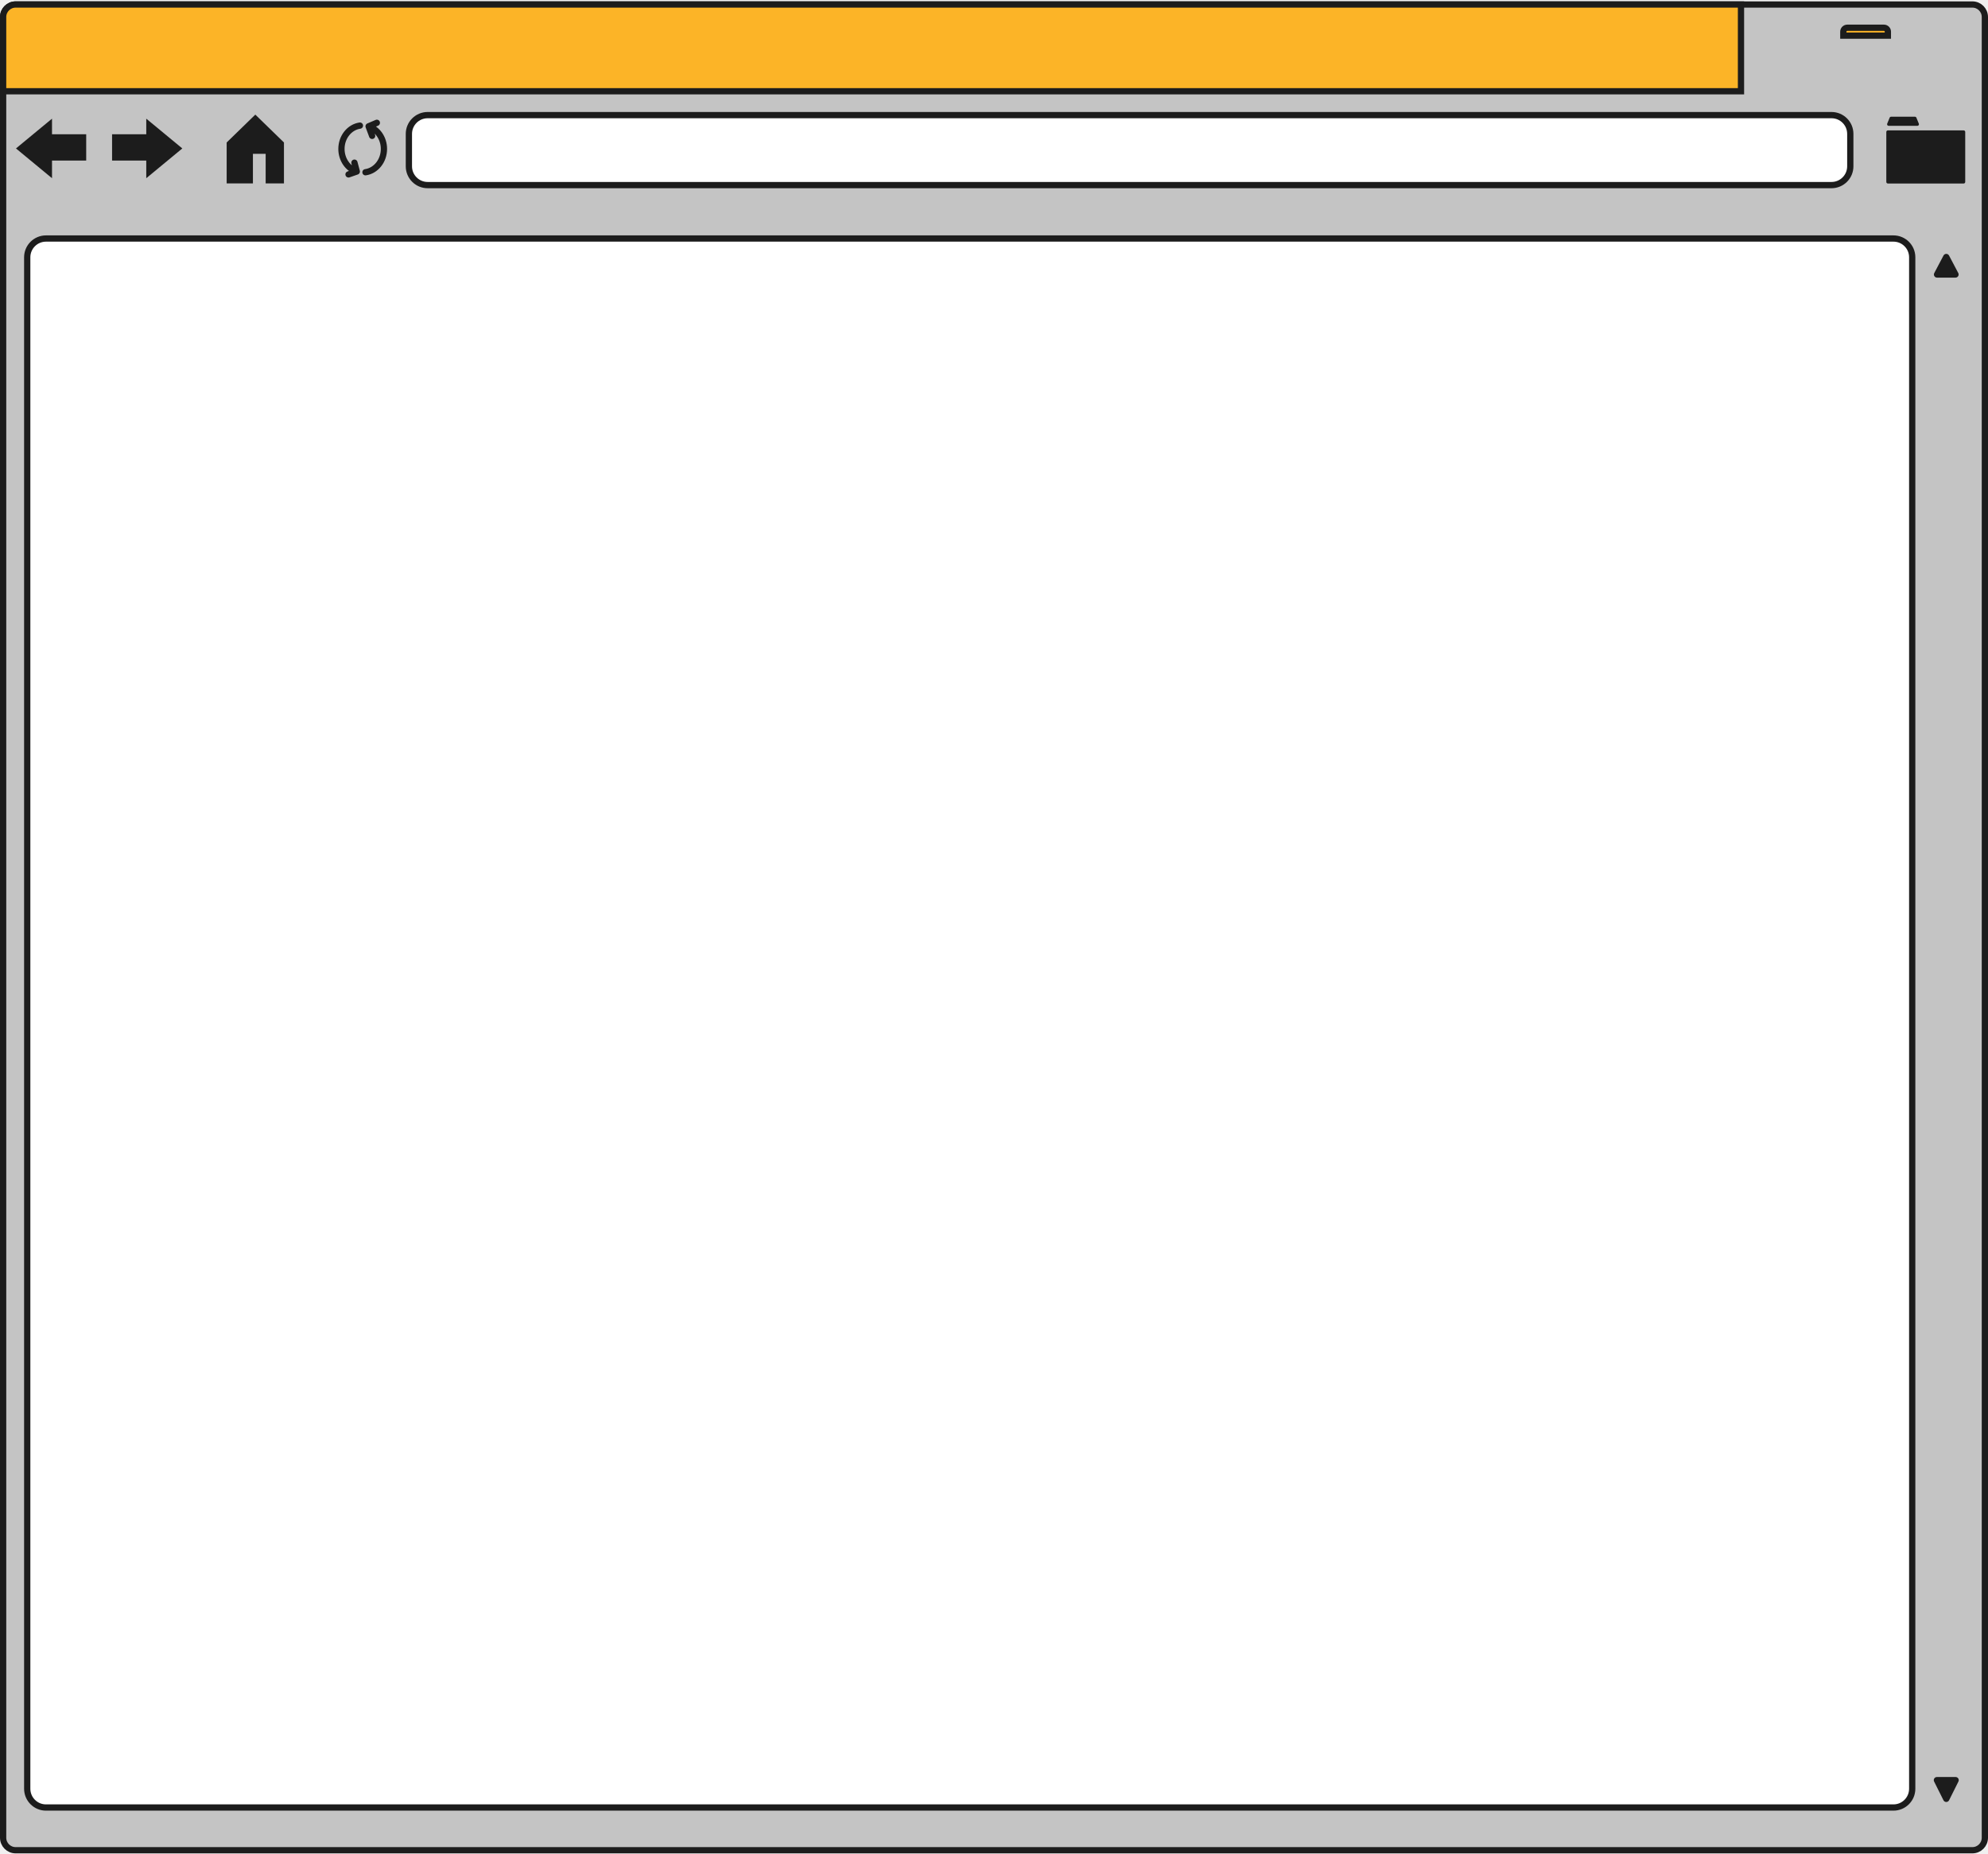
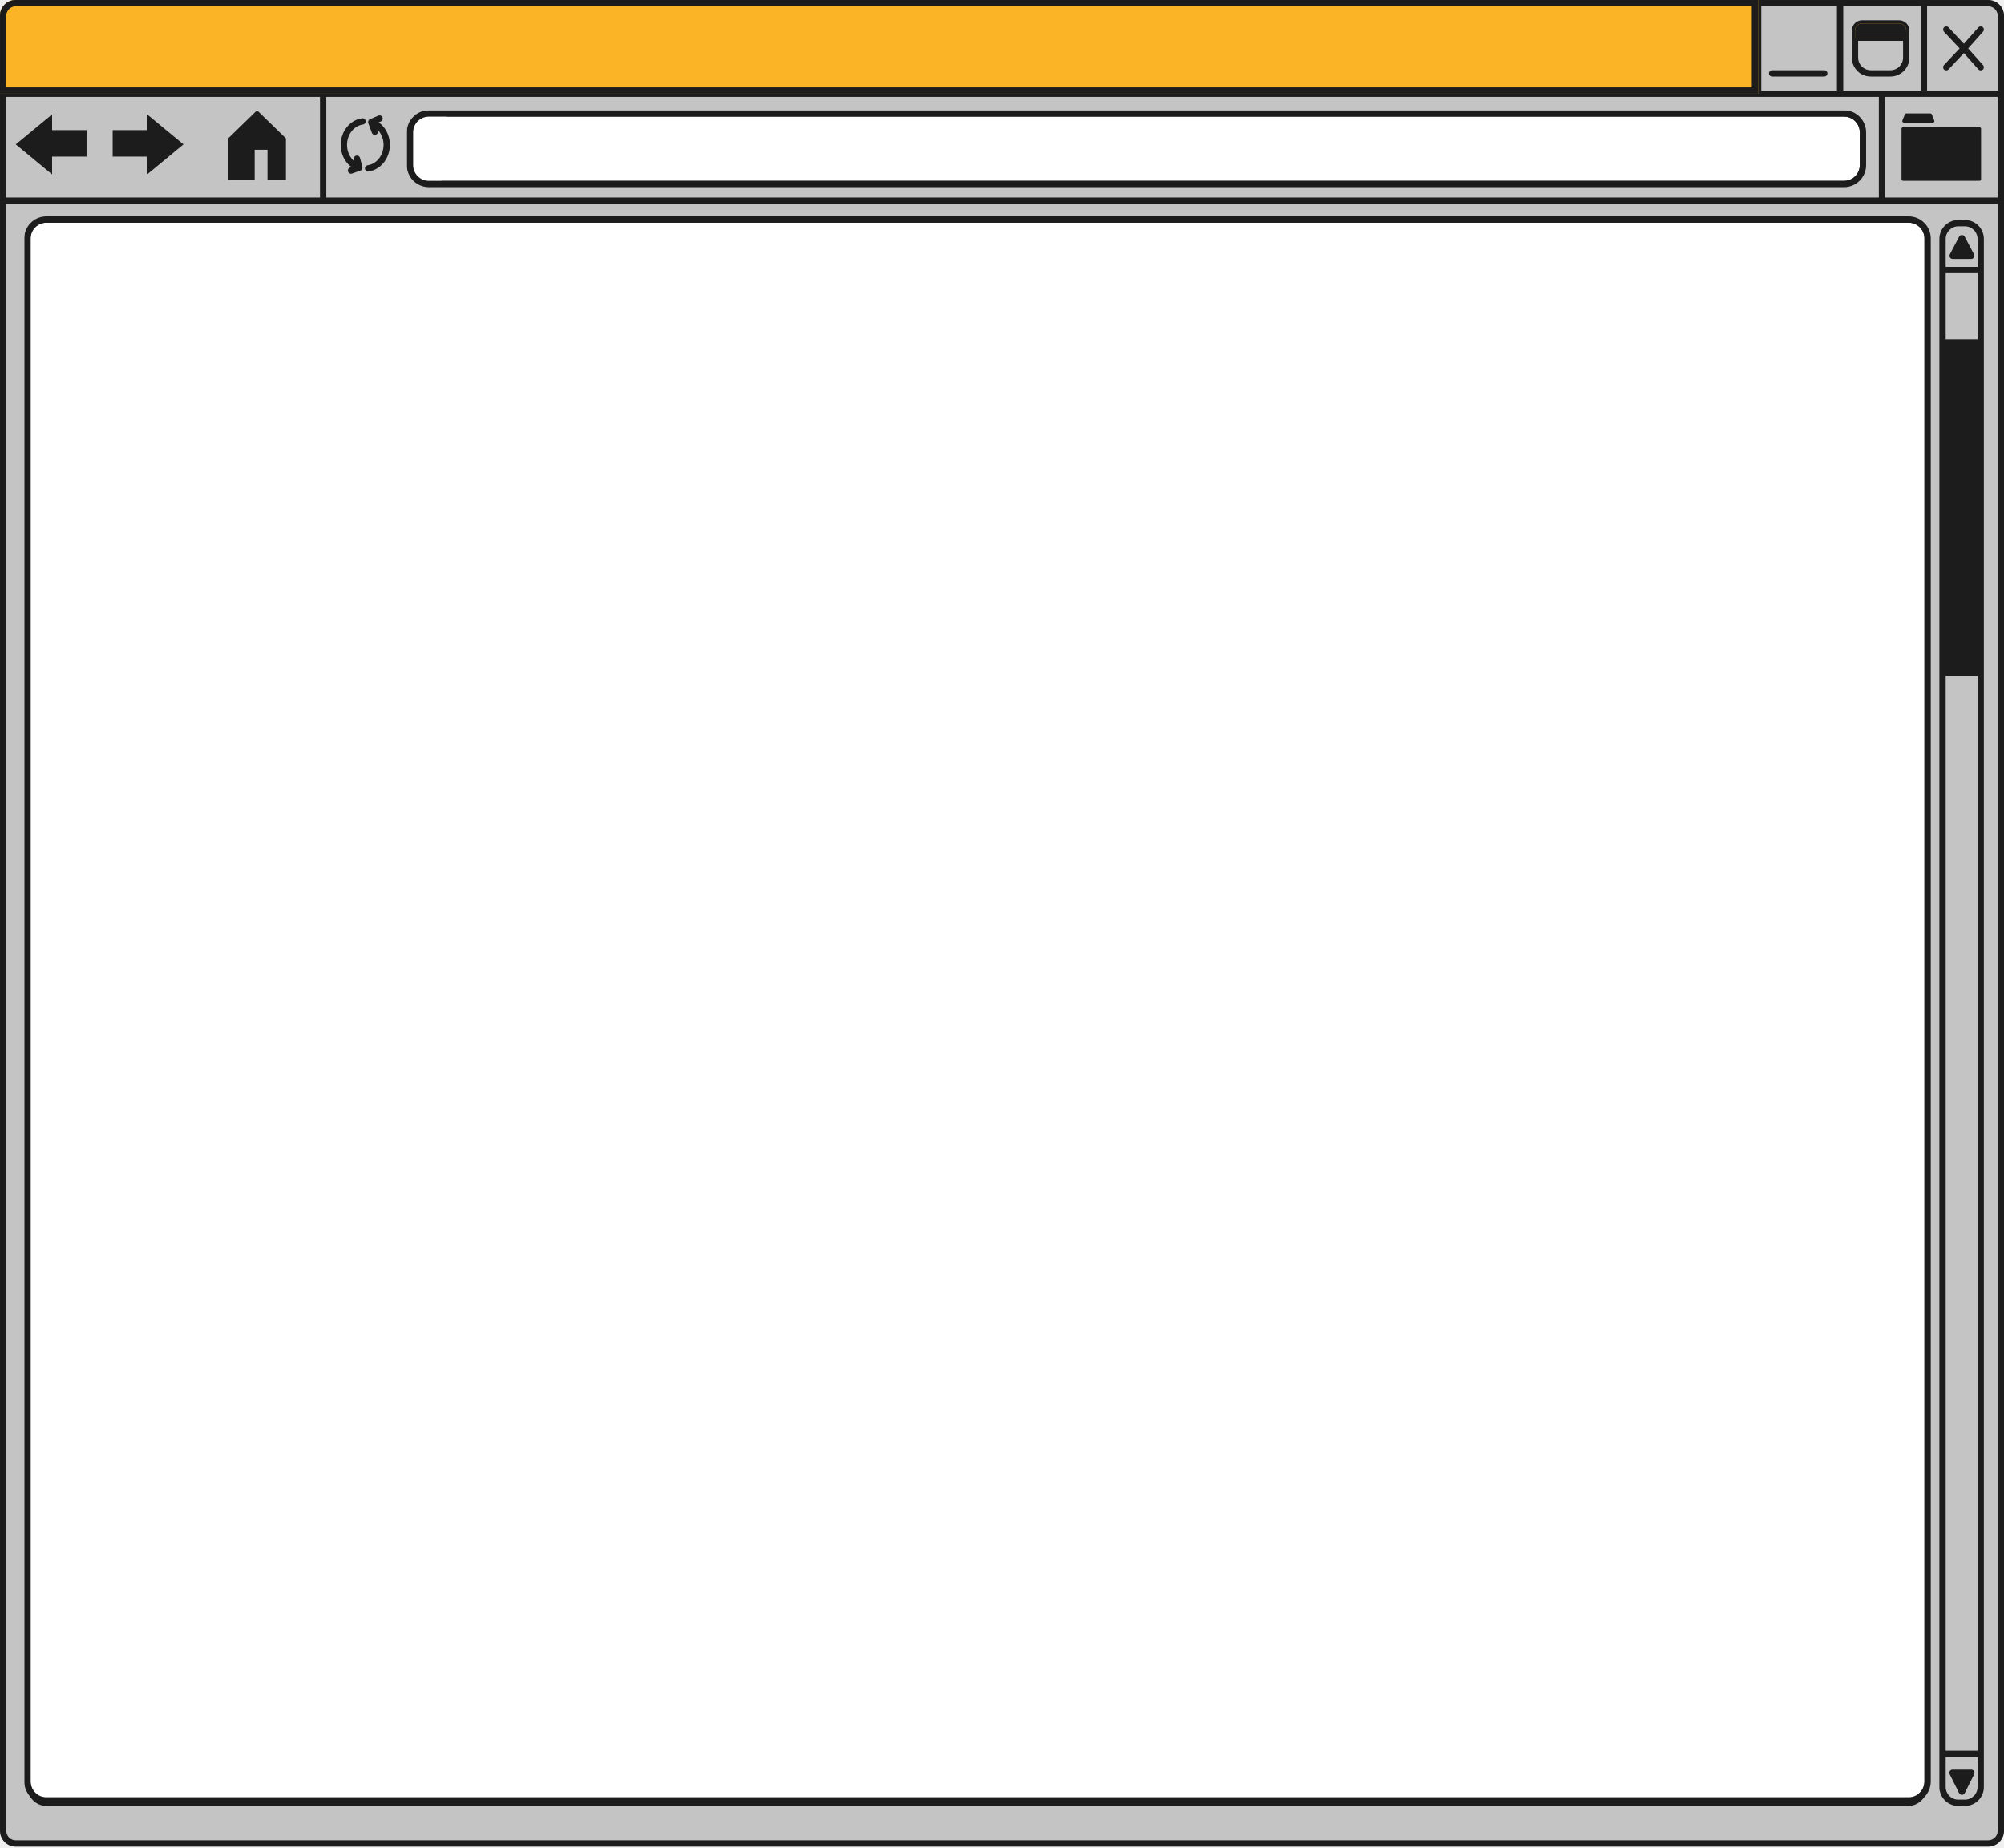
- <svg xmlns="http://www.w3.org/2000/svg" width="1271" height="1185" viewBox="0 0 1271 1185" fill="none">
-   <path d="M2 10.873C2 6.455 5.582 2.873 10 2.873H1115.08H1167.05H1220.21H1261C1265.42 2.873 1269 6.455 1269 10.873V60.358V130.189V1174.68C1269 1179.09 1265.42 1182.68 1261 1182.68H10C5.582 1182.68 2 1179.09 2 1174.68V130.189V60.358V10.873Z" fill="#C4C4C4" stroke="#1C1C1C" stroke-width="4" stroke-linecap="round" stroke-linejoin="round" />
-   <path d="M1242.55 163.342C1243.3 161.92 1245.34 161.92 1246.09 163.342L1251.99 174.521C1252.69 175.853 1251.72 177.455 1250.22 177.455H1238.42C1236.91 177.455 1235.95 175.853 1236.65 174.521L1242.55 163.342Z" fill="#1C1C1C" />
-   <path d="M1242.53 1150.73C1243.27 1152.2 1245.37 1152.2 1246.11 1150.73L1252.09 1138.77C1252.75 1137.44 1251.79 1135.87 1250.3 1135.87H1238.34C1236.85 1135.87 1235.88 1137.44 1236.55 1138.77L1242.53 1150.73Z" fill="#1C1C1C" />
-   <path d="M235.658 80.749C241.324 82.559 245.468 88.341 245.468 95.194C245.468 102.832 240.321 109.139 233.656 110.1M235.658 80.749L237.922 86.843M235.658 80.749L240.94 78.492M228.112 109.639C222.445 107.83 218.302 102.047 218.302 95.194C218.302 87.556 223.448 81.249 230.113 80.288M228.112 109.639L226.602 103.963M228.112 109.639L222.829 111.479" stroke="#1C1C1C" stroke-width="4" stroke-linecap="round" stroke-linejoin="round" />
-   <path d="M204.943 58.337H2V10.873C2 6.455 5.582 2.873 10 2.873H1113.08V58.337H204.943ZM1181.03 17.739H1204.46C1205.86 17.739 1206.99 18.869 1206.99 20.264V22.788H1178.5V20.264C1178.5 18.869 1179.63 17.739 1181.03 17.739Z" fill="#FCB427" stroke="#1C1C1C" stroke-width="4" />
-   <path d="M261.414 85.581V106.313C261.414 112.941 266.787 118.313 273.414 118.313H1170.96C1177.59 118.313 1182.96 112.941 1182.96 106.313V85.581C1182.96 78.953 1177.59 73.581 1170.96 73.581H273.414C266.787 73.581 261.414 78.953 261.414 85.581ZM1210.55 152.46H29.404C22.777 152.46 17.404 157.832 17.404 164.46L17.404 1143.37C17.404 1150 22.777 1155.37 29.404 1155.37H619.976H1210.55C1217.18 1155.37 1222.55 1150 1222.55 1143.37L1222.55 164.46C1222.55 157.832 1217.18 152.46 1210.55 152.46Z" fill="white" stroke="#1C1C1C" stroke-width="4" />
-   <path fill-rule="evenodd" clip-rule="evenodd" d="M93.513 113.913L116.555 94.882L93.513 75.85V85.833H71.653V102.638H93.513V113.913Z" fill="#1C1C1C" />
-   <path fill-rule="evenodd" clip-rule="evenodd" d="M33.251 113.913L10.209 94.882L33.251 75.85V85.833H55.111V102.638H33.251V113.913Z" fill="#1C1C1C" />
-   <path fill-rule="evenodd" clip-rule="evenodd" d="M163.229 73.264L181.544 91.074H181.544V91.075L181.545 91.075H181.544V117.234H169.843V98.311H161.703V117.234H144.914V91.074H144.915L163.229 73.264Z" fill="#1C1C1C" />
-   <rect x="1205.99" y="83.343" width="50.452" height="33.958" rx="1" fill="#1C1C1C" />
-   <path d="M1208.11 75.233C1208.27 74.856 1208.63 74.61 1209.04 74.61H1224.29C1224.7 74.61 1225.07 74.856 1225.22 75.233L1226.78 79.054C1227.05 79.712 1226.56 80.432 1225.85 80.432H1207.48C1206.77 80.432 1206.29 79.712 1206.55 79.054L1208.11 75.233Z" fill="#1C1C1C" />
+ <svg xmlns="http://www.w3.org/2000/svg" width="1271" height="1172" viewBox="0 0 1271 1172" fill="none">
+   <mask id="path-1-inside-1_636_123" fill="white">
+     <path d="M0 117H551.5H1271V1161.49C1271 1167.01 1266.52 1171.49 1261 1171.49H10C4.477 1171.49 0 1167.01 0 1161.49V117Z" />
+   </mask>
+   <path d="M0 117H551.5H1271V1161.49C1271 1167.01 1266.52 1171.49 1261 1171.49H10C4.477 1171.49 0 1167.01 0 1161.49V117Z" fill="#C4C4C4" />
+   <path d="M0 115C-1.105 115 -2 115.895 -2 117C-2 118.105 -1.105 119 0 119V115ZM1271 119C1272.1 119 1273 118.105 1273 117C1273 115.895 1272.1 115 1271 115V119ZM1193.63 119H1271V115H1193.63V119ZM0 119H204.943V115H0V119ZM204.943 119H1193.63V115H204.943V119ZM29.49 143.57H1210.21V139.57H29.49V143.57ZM1218.21 151.57V1133.68H1222.21V151.57H1218.21ZM1210.21 1141.68H29.49V1145.68H1210.21V1141.68ZM21.49 1133.68V151.57H17.49V1133.68H21.49ZM1242.02 1145.68H1246.23V1141.68H1242.02V1145.68ZM1246.23 139.57H1242.02V143.57H1246.23V139.57ZM1258.23 426.712V217.22H1254.23V426.712H1258.23ZM1230.02 217.22V426.712H1234.02V217.22H1230.02ZM1230.02 151.57V171.313H1234.02V151.57H1230.02ZM1230.02 171.313V217.22H1234.02V171.313H1230.02ZM1258.23 217.22V171.313H1254.23V217.22H1258.23ZM1258.23 171.313V151.57H1254.23V171.313H1258.23ZM1232.02 173.313H1256.23V169.313H1232.02V173.313ZM1230.02 426.712V1112.65H1234.02V426.712H1230.02ZM1230.02 1112.65V1133.68H1234.02V1112.65H1230.02ZM1258.23 1133.68V1112.65H1254.23V1133.68H1258.23ZM1258.23 1112.65V426.712H1254.23V1112.65H1258.23ZM1232.02 1114.65H1256.23V1110.65H1232.02V1114.65ZM1242.13 217.22V426.712H1246.13V217.22H1242.13ZM1252.18 426.712V217.22H1248.18V426.712H1252.18ZM1236.07 217.22V426.712H1240.07V217.22H1236.07ZM1232.02 428.712H1235.05V424.712H1232.02V428.712ZM1235.05 428.712H1238.07V424.712H1235.05V428.712ZM1238.07 215.22H1235.05V219.22H1238.07V215.22ZM1235.05 215.22H1232.02V219.22H1235.05V215.22ZM1237.05 426.712V217.22H1233.05V426.712H1237.05ZM1244.13 215.22H1241.1V219.22H1244.13V215.22ZM1241.1 215.22H1238.07V219.22H1241.1V215.22ZM1238.07 428.712H1241.1V424.712H1238.07V428.712ZM1241.1 428.712H1244.13V424.712H1241.1V428.712ZM1239.1 217.22V426.712H1243.1V217.22H1239.1ZM1244.13 428.712H1247.15V424.712H1244.13V428.712ZM1247.15 428.712H1250.18V424.712H1247.15V428.712ZM1250.18 215.22H1247.15V219.22H1250.18V215.22ZM1247.15 215.22H1244.13V219.22H1247.15V215.22ZM1249.15 426.712V217.22H1245.15V426.712H1249.15ZM1256.23 215.22H1253.21V219.22H1256.23V215.22ZM1253.21 215.22H1250.18V219.22H1253.21V215.22ZM1250.18 428.712H1253.21V424.712H1250.18V428.712ZM1253.21 428.712H1256.23V424.712H1253.21V428.712ZM1251.21 217.22V426.712H1255.21V217.22H1251.21ZM1246.23 1145.68C1252.86 1145.68 1258.23 1140.31 1258.23 1133.68H1254.23C1254.23 1138.1 1250.65 1141.68 1246.23 1141.68V1145.68ZM1242.02 1141.68C1237.6 1141.68 1234.02 1138.1 1234.02 1133.68H1230.02C1230.02 1140.31 1235.39 1145.68 1242.02 1145.68V1141.68ZM1242.02 139.57C1235.39 139.57 1230.02 144.943 1230.02 151.57H1234.02C1234.02 147.152 1237.6 143.57 1242.02 143.57V139.57ZM29.49 1141.68C25.072 1141.68 21.49 1138.1 21.49 1133.68H17.49C17.49 1140.31 22.863 1145.68 29.49 1145.68V1141.68ZM29.49 139.57C22.863 139.57 17.49 144.943 17.49 151.57H21.49C21.49 147.152 25.072 143.57 29.49 143.57V139.57ZM1218.21 1133.68C1218.21 1138.1 1214.63 1141.68 1210.21 1141.68V1145.68C1216.83 1145.68 1222.21 1140.31 1222.21 1133.68H1218.21ZM1210.21 143.57C1214.63 143.57 1218.21 147.152 1218.21 151.57H1222.21C1222.21 144.943 1216.83 139.57 1210.21 139.57V143.57ZM1246.23 143.57C1250.65 143.57 1254.23 147.152 1254.23 151.57H1258.23C1258.23 144.943 1252.86 139.57 1246.23 139.57V143.57ZM0 117V113C-2.209 113 -4 114.791 -4 117H0ZM1271 117H1275C1275 114.791 1273.21 113 1271 113V117ZM1261 1167.49H10V1175.49H1261V1167.49ZM4 1161.49V117H-4V1161.49H4ZM1267 117V1161.49H1275V117H1267ZM0 121H551.5V113H0V121ZM551.5 121H1271V113H551.5V121ZM10 1167.49C6.686 1167.49 4 1164.8 4 1161.49H-4C-4 1169.22 2.268 1175.49 10 1175.49V1167.49ZM1261 1175.49C1268.73 1175.49 1275 1169.22 1275 1161.49H1267C1267 1164.8 1264.31 1167.49 1261 1167.49V1175.49Z" fill="#1C1C1C" mask="url(#path-1-inside-1_636_123)" />
+   <path d="M1242.55 150.153C1243.3 148.731 1245.34 148.731 1246.09 150.153L1251.99 161.332C1252.69 162.664 1251.72 164.266 1250.22 164.266H1238.42C1236.91 164.266 1235.95 162.664 1236.65 161.332L1242.55 150.153Z" fill="#1C1C1C" />
+   <path d="M1242.53 1137.54C1243.27 1139.01 1245.37 1139.01 1246.11 1137.54L1252.09 1125.58C1252.75 1124.25 1251.79 1122.68 1250.3 1122.68H1238.34C1236.85 1122.68 1235.88 1124.25 1236.55 1125.58L1242.53 1137.54Z" fill="#1C1C1C" />
+   <mask id="path-5-outside-2_636_123" maskUnits="userSpaceOnUse" x="15.404" y="137.271" width="1210" height="1007" fill="black">
+     <rect fill="white" x="15.404" y="137.271" width="1210" height="1007" />
+     <path d="M1210.55 141.271H29.404C23.882 141.271 19.404 145.748 19.404 151.271L19.404 1130.18C19.404 1135.71 23.881 1140.18 29.404 1140.18H619.976H1210.55C1216.07 1140.18 1220.55 1135.71 1220.55 1130.18L1220.55 151.271C1220.55 145.748 1216.07 141.271 1210.55 141.271Z" />
+   </mask>
+   <path d="M1210.55 141.271H29.404C23.882 141.271 19.404 145.748 19.404 151.271L19.404 1130.18C19.404 1135.71 23.881 1140.18 29.404 1140.18H619.976H1210.55C1216.07 1140.18 1220.55 1135.71 1220.55 1130.18L1220.55 151.271C1220.55 145.748 1216.07 141.271 1210.55 141.271Z" fill="white" />
+   <path d="M1210.55 141.271H29.404C23.882 141.271 19.404 145.748 19.404 151.271L19.404 1130.18C19.404 1135.71 23.881 1140.18 29.404 1140.18H619.976H1210.55C1216.07 1140.18 1220.55 1135.71 1220.55 1130.18L1220.55 151.271C1220.55 145.748 1216.07 141.271 1210.55 141.271Z" stroke="#1C1C1C" stroke-width="8" mask="url(#path-5-outside-2_636_123)" />
+   <mask id="path-6-inside-3_636_123" fill="white">
+     <path d="M0 59.485V10C0 4.477 4.477 0 10 0H1115.08H1167.05H1220.21H1261C1266.52 0 1271 4.477 1271 10V59.485V129.316H1193.63H204.943H0V59.485Z" />
+   </mask>
+   <path d="M0 59.485V10C0 4.477 4.477 0 10 0H1115.08H1167.05H1220.21H1261C1266.52 0 1271 4.477 1271 10V59.485V129.316H1193.63H204.943H0V59.485Z" fill="#C4C4C4" />
+   <path d="M0 57.485C-1.105 57.485 -2 58.381 -2 59.485C-2 60.59 -1.105 61.485 0 61.485V57.485ZM1271 61.485C1272.1 61.485 1273 60.59 1273 59.485C1273 58.381 1272.1 57.485 1271 57.485V61.485ZM1222.21 0C1222.21 -1.105 1221.31 -2 1220.21 -2C1219.1 -2 1218.21 -1.105 1218.21 0H1222.21ZM1169.05 0C1169.05 -1.105 1168.16 -2 1167.05 -2C1165.95 -2 1165.05 -1.105 1165.05 0H1169.05ZM1117.08 0C1117.08 -1.105 1116.18 -2 1115.08 -2C1113.97 -2 1113.08 -1.105 1113.08 0H1117.08ZM1191.63 129.316C1191.63 130.421 1192.53 131.316 1193.63 131.316C1194.73 131.316 1195.63 130.421 1195.63 129.316H1191.63ZM202.943 129.316C202.943 130.421 203.838 131.316 204.943 131.316C206.047 131.316 206.943 130.421 206.943 129.316H202.943ZM1123.94 44.554C1122.83 44.554 1121.94 45.449 1121.94 46.554C1121.94 47.658 1122.83 48.554 1123.94 48.554V44.554ZM1157.01 48.554C1158.12 48.554 1159.01 47.658 1159.01 46.554C1159.01 45.449 1158.12 44.554 1157.01 44.554V48.554ZM1235.84 17.383C1235.08 16.577 1233.82 16.537 1233.01 17.292C1232.21 18.048 1232.17 19.314 1232.92 20.119L1235.84 17.383ZM1254.74 44.003C1255.47 44.829 1256.74 44.903 1257.56 44.169C1258.39 43.435 1258.46 42.171 1257.73 41.346L1254.74 44.003ZM1257.73 20.079C1258.46 19.254 1258.39 17.99 1257.56 17.256C1256.74 16.522 1255.47 16.597 1254.74 17.422L1257.73 20.079ZM1232.92 41.306C1232.17 42.111 1232.21 43.377 1233.01 44.133C1233.82 44.889 1235.08 44.848 1235.84 44.043L1232.92 41.306ZM1220.21 61.485H1271V57.485H1220.21V61.485ZM1222.21 59.485V0H1218.21V59.485H1222.21ZM1165.05 0V59.485H1169.05V0H1165.05ZM1115.08 61.485H1167.05V57.485H1115.08V61.485ZM1117.08 59.485V0H1113.08V59.485H1117.08ZM276.179 85.003V105.738H280.179V85.003H276.179ZM288.179 117.738H1170.64V113.738H288.179V117.738ZM1182.64 105.738V85.003H1178.64V105.738H1182.64ZM1170.64 73.003H288.179V77.003H1170.64V73.003ZM1167.05 61.485H1193.63V57.485H1167.05V61.485ZM1193.63 61.485H1220.21V57.485H1193.63V61.485ZM1191.63 59.485V129.316H1195.63V59.485H1191.63ZM0 61.485H204.943V57.485H0V61.485ZM204.943 61.485H1115.08V57.485H204.943V61.485ZM202.943 59.485V129.316H206.943V59.485H202.943ZM1123.94 48.554H1157.01V44.554H1123.94V48.554ZM1232.92 20.119L1244.15 32.081L1247.06 29.344L1235.84 17.383L1232.92 20.119ZM1244.11 32.041L1254.74 44.003L1257.73 41.346L1247.1 29.384L1244.11 32.041ZM1247.1 32.041L1257.73 20.079L1254.74 17.422L1244.11 29.384L1247.1 32.041ZM1186.5 48.554H1198.99V44.554H1186.5V48.554ZM1204.46 12.871H1181.03V16.871H1204.46V12.871ZM1174.5 23.924V36.554H1178.5V23.924H1174.5ZM1210.99 36.554V23.924H1206.99V36.554H1210.99ZM1176.5 25.924H1208.99V21.924H1176.5V25.924ZM1210.99 23.924V19.397H1206.99V23.924H1210.99ZM1174.5 19.397V23.924H1178.5V19.397H1174.5ZM1208.99 17.397H1176.5V21.397H1208.99V17.397ZM1244.15 29.344L1232.92 41.306L1235.84 44.043L1247.06 32.081L1244.15 29.344ZM1204.46 16.871C1205.85 16.871 1206.99 18.002 1206.99 19.397H1210.99C1210.99 15.793 1208.06 12.871 1204.46 12.871V16.871ZM1198.99 48.554C1205.61 48.554 1210.99 43.181 1210.99 36.554H1206.99C1206.99 40.972 1203.4 44.554 1198.99 44.554V48.554ZM1186.5 44.554C1182.08 44.554 1178.5 40.972 1178.5 36.554H1174.5C1174.5 43.181 1179.87 48.554 1186.5 48.554V44.554ZM1181.03 12.871C1177.42 12.871 1174.5 15.793 1174.5 19.397H1178.5C1178.5 18.002 1179.63 16.871 1181.03 16.871V12.871ZM1182.64 85.003C1182.64 78.376 1177.26 73.003 1170.64 73.003V77.003C1175.05 77.003 1178.64 80.585 1178.64 85.003H1182.64ZM1170.64 117.738C1177.26 117.738 1182.64 112.365 1182.64 105.738H1178.64C1178.64 110.156 1175.05 113.738 1170.64 113.738V117.738ZM276.179 105.738C276.179 112.365 281.551 117.738 288.179 117.738V113.738C283.761 113.738 280.179 110.156 280.179 105.738H276.179ZM280.179 85.003C280.179 80.585 283.761 77.003 288.179 77.003V73.003C281.551 73.003 276.179 78.376 276.179 85.003H280.179ZM0 129.316H-4C-4 131.525 -2.209 133.316 0 133.316L0 129.316ZM1271 129.316V133.316C1273.21 133.316 1275 131.525 1275 129.316H1271ZM4 59.485V10H-4V59.485H4ZM1267 10V59.485H1275V10H1267ZM1220.21 4H1261V-4H1220.21V4ZM1167.05 4H1220.21V-4H1167.05V4ZM10 4H1115.08V-4H10V4ZM1115.08 4H1167.05V-4H1115.08V4ZM4 129.316V59.485H-4V129.316H4ZM1267 59.485V129.316H1275V59.485H1267ZM1193.63 133.316H1271V125.316H1193.63V133.316ZM0 133.316H204.943V125.316H0V133.316ZM204.943 133.316H1193.63V125.316H204.943V133.316ZM1275 10C1275 2.268 1268.73 -4 1261 -4V4C1264.31 4 1267 6.686 1267 10H1275ZM4 10C4 6.686 6.686 4 10 4V-4C2.268 -4 -4 2.268 -4 10H4Z" fill="#1C1C1C" mask="url(#path-6-inside-3_636_123)" />
+   <mask id="path-8-inside-4_636_123" fill="white">
+     <path d="M0 10V59.464H204.943H1115.08V0H10C4.477 0 0 4.477 0 10Z" />
+     <path d="M1181.03 14.866H1204.46C1206.96 14.866 1208.99 16.892 1208.99 19.391V23.915H1176.5V19.391C1176.5 16.892 1178.53 14.866 1181.03 14.866Z" />
+   </mask>
+   <path d="M0 10V59.464H204.943H1115.08V0H10C4.477 0 0 4.477 0 10Z" fill="#FCB427" />
+   <path d="M1181.03 14.866H1204.46C1206.96 14.866 1208.99 16.892 1208.99 19.391V23.915H1176.5V19.391C1176.5 16.892 1178.53 14.866 1181.03 14.866Z" fill="#FCB427" />
+   <path d="M1269 10V59.464H1273V10H1269ZM1220.21 2H1261V-2H1220.21V2ZM1167.05 2H1220.21V-2H1167.05V2ZM1115.08 61.464H1167.05V57.464H1115.08V61.464ZM1115.08 2H1167.05V-2H1115.08V2ZM2 129.27V59.464H-2V129.27H2ZM1269 59.464V129.27H1273V59.464H1269ZM1167.05 61.464H1193.63V57.464H1167.05V61.464ZM1193.63 61.464H1220.21V57.464H1193.63V61.464ZM1123.94 48.537H1157.01V44.537H1123.94V48.537ZM1230.5 16.168L1244.09 32.004L1247.12 29.399L1233.54 13.564L1230.5 16.168ZM1244.09 32.004L1257.67 47.84L1260.71 45.235L1247.12 29.399L1244.09 32.004ZM1247.12 32.004L1260.71 16.168L1257.67 13.564L1244.09 29.399L1247.12 32.004ZM1244.09 29.399L1230.5 45.235L1233.54 47.84L1247.12 32.004L1244.09 29.399ZM1174.5 23.915V46.537H1178.5V23.915H1174.5ZM1210.99 46.537V23.915H1206.99V46.537H1210.99ZM1208.99 17.391H1176.5V21.391H1208.99V17.391ZM1273 10C1273 3.373 1267.63 -2 1261 -2V2C1265.42 2 1269 5.582 1269 10H1273ZM0 59.464H-4V63.464H0V59.464ZM1115.08 59.464V63.464H1119.08V59.464H1115.08ZM1115.08 0H1119.08V-4H1115.08V0ZM1176.5 23.915H1172.5V27.915H1176.5V23.915ZM1208.99 23.915V27.915H1212.99V23.915H1208.99ZM4 59.464V10H-4V59.464H4ZM10 4H1115.08V-4H10V4ZM1119.08 59.464V0H1111.08V59.464H1119.08ZM0 63.464H204.943V55.464H0V63.464ZM204.943 63.464H1115.08V55.464H204.943V63.464ZM1204.46 10.866H1181.03V18.866H1204.46V10.866ZM1176.5 27.915H1208.99V19.915H1176.5V27.915ZM1212.99 23.915V19.391H1204.99V23.915H1212.99ZM1172.5 19.391V23.915H1180.5V19.391H1172.5ZM1204.46 18.866C1204.75 18.866 1204.99 19.101 1204.99 19.391H1212.99C1212.99 14.683 1209.17 10.866 1204.46 10.866V18.866ZM1181.03 10.866C1176.32 10.866 1172.5 14.683 1172.5 19.391H1180.5C1180.5 19.101 1180.74 18.866 1181.03 18.866V10.866ZM4 10C4 6.686 6.686 4 10 4V-4C2.268 -4 -4 2.268 -4 10H4Z" fill="#1C1C1C" mask="url(#path-8-inside-4_636_123)" />
+   <path d="M235.449 77.485C241.115 79.294 245.259 85.076 245.259 91.93C245.259 99.567 240.112 105.874 233.447 106.835M235.449 77.485L237.713 83.578M235.449 77.485L240.731 75.227M227.903 106.374C222.236 104.565 218.092 98.783 218.092 91.93C218.092 84.292 223.239 77.985 229.904 77.024M227.903 106.374L226.393 100.698M227.903 106.374L222.62 108.215" stroke="#1C1C1C" stroke-width="4" stroke-linecap="round" stroke-linejoin="round" />
+   <path fill-rule="evenodd" clip-rule="evenodd" d="M93.305 110.649L116.346 91.617L93.305 72.585V82.568H71.444V99.373H93.305V110.649Z" fill="#1C1C1C" />
+   <path fill-rule="evenodd" clip-rule="evenodd" d="M33.042 110.649L10 91.617L33.042 72.585V82.568H54.902V99.373H33.042V110.649Z" fill="#1C1C1C" />
+   <path fill-rule="evenodd" clip-rule="evenodd" d="M163.02 70L181.335 87.81H181.335V87.81L181.335 87.811H181.335V113.969H169.634V95.046H161.494V113.969H144.705V87.81H144.706L163.02 70Z" fill="#1C1C1C" />
+   <mask id="path-14-outside-5_636_123" maskUnits="userSpaceOnUse" x="258" y="70" width="926" height="49" fill="black">
+     <rect fill="white" x="258" y="70" width="926" height="49" />
+     <path d="M262 104.733V84C262 78.477 266.477 74 272 74H1169.55C1175.07 74 1179.55 78.477 1179.55 84V104.733C1179.55 110.255 1175.07 114.733 1169.55 114.733H272C266.477 114.733 262 110.255 262 104.733Z" />
+   </mask>
+   <path d="M262 104.733V84C262 78.477 266.477 74 272 74H1169.55C1175.07 74 1179.55 78.477 1179.55 84V104.733C1179.55 110.255 1175.07 114.733 1169.55 114.733H272C266.477 114.733 262 110.255 262 104.733Z" fill="white" />
+   <path d="M262 104.733V84C262 78.477 266.477 74 272 74H1169.55C1175.07 74 1179.55 78.477 1179.55 84V104.733C1179.55 110.255 1175.07 114.733 1169.55 114.733H272C266.477 114.733 262 110.255 262 104.733Z" stroke="#1C1C1C" stroke-width="8" mask="url(#path-14-outside-5_636_123)" />
+   <rect x="1206" y="80.732" width="50.452" height="33.958" rx="1" fill="#1C1C1C" />
+   <path d="M1208.12 72.623C1208.27 72.246 1208.64 72 1209.04 72H1224.3C1224.71 72 1225.07 72.246 1225.23 72.623L1226.78 76.444C1227.05 77.102 1226.57 77.821 1225.86 77.821H1207.49C1206.78 77.821 1206.29 77.102 1206.56 76.444L1208.12 72.623Z" fill="#1C1C1C" />
</svg>
